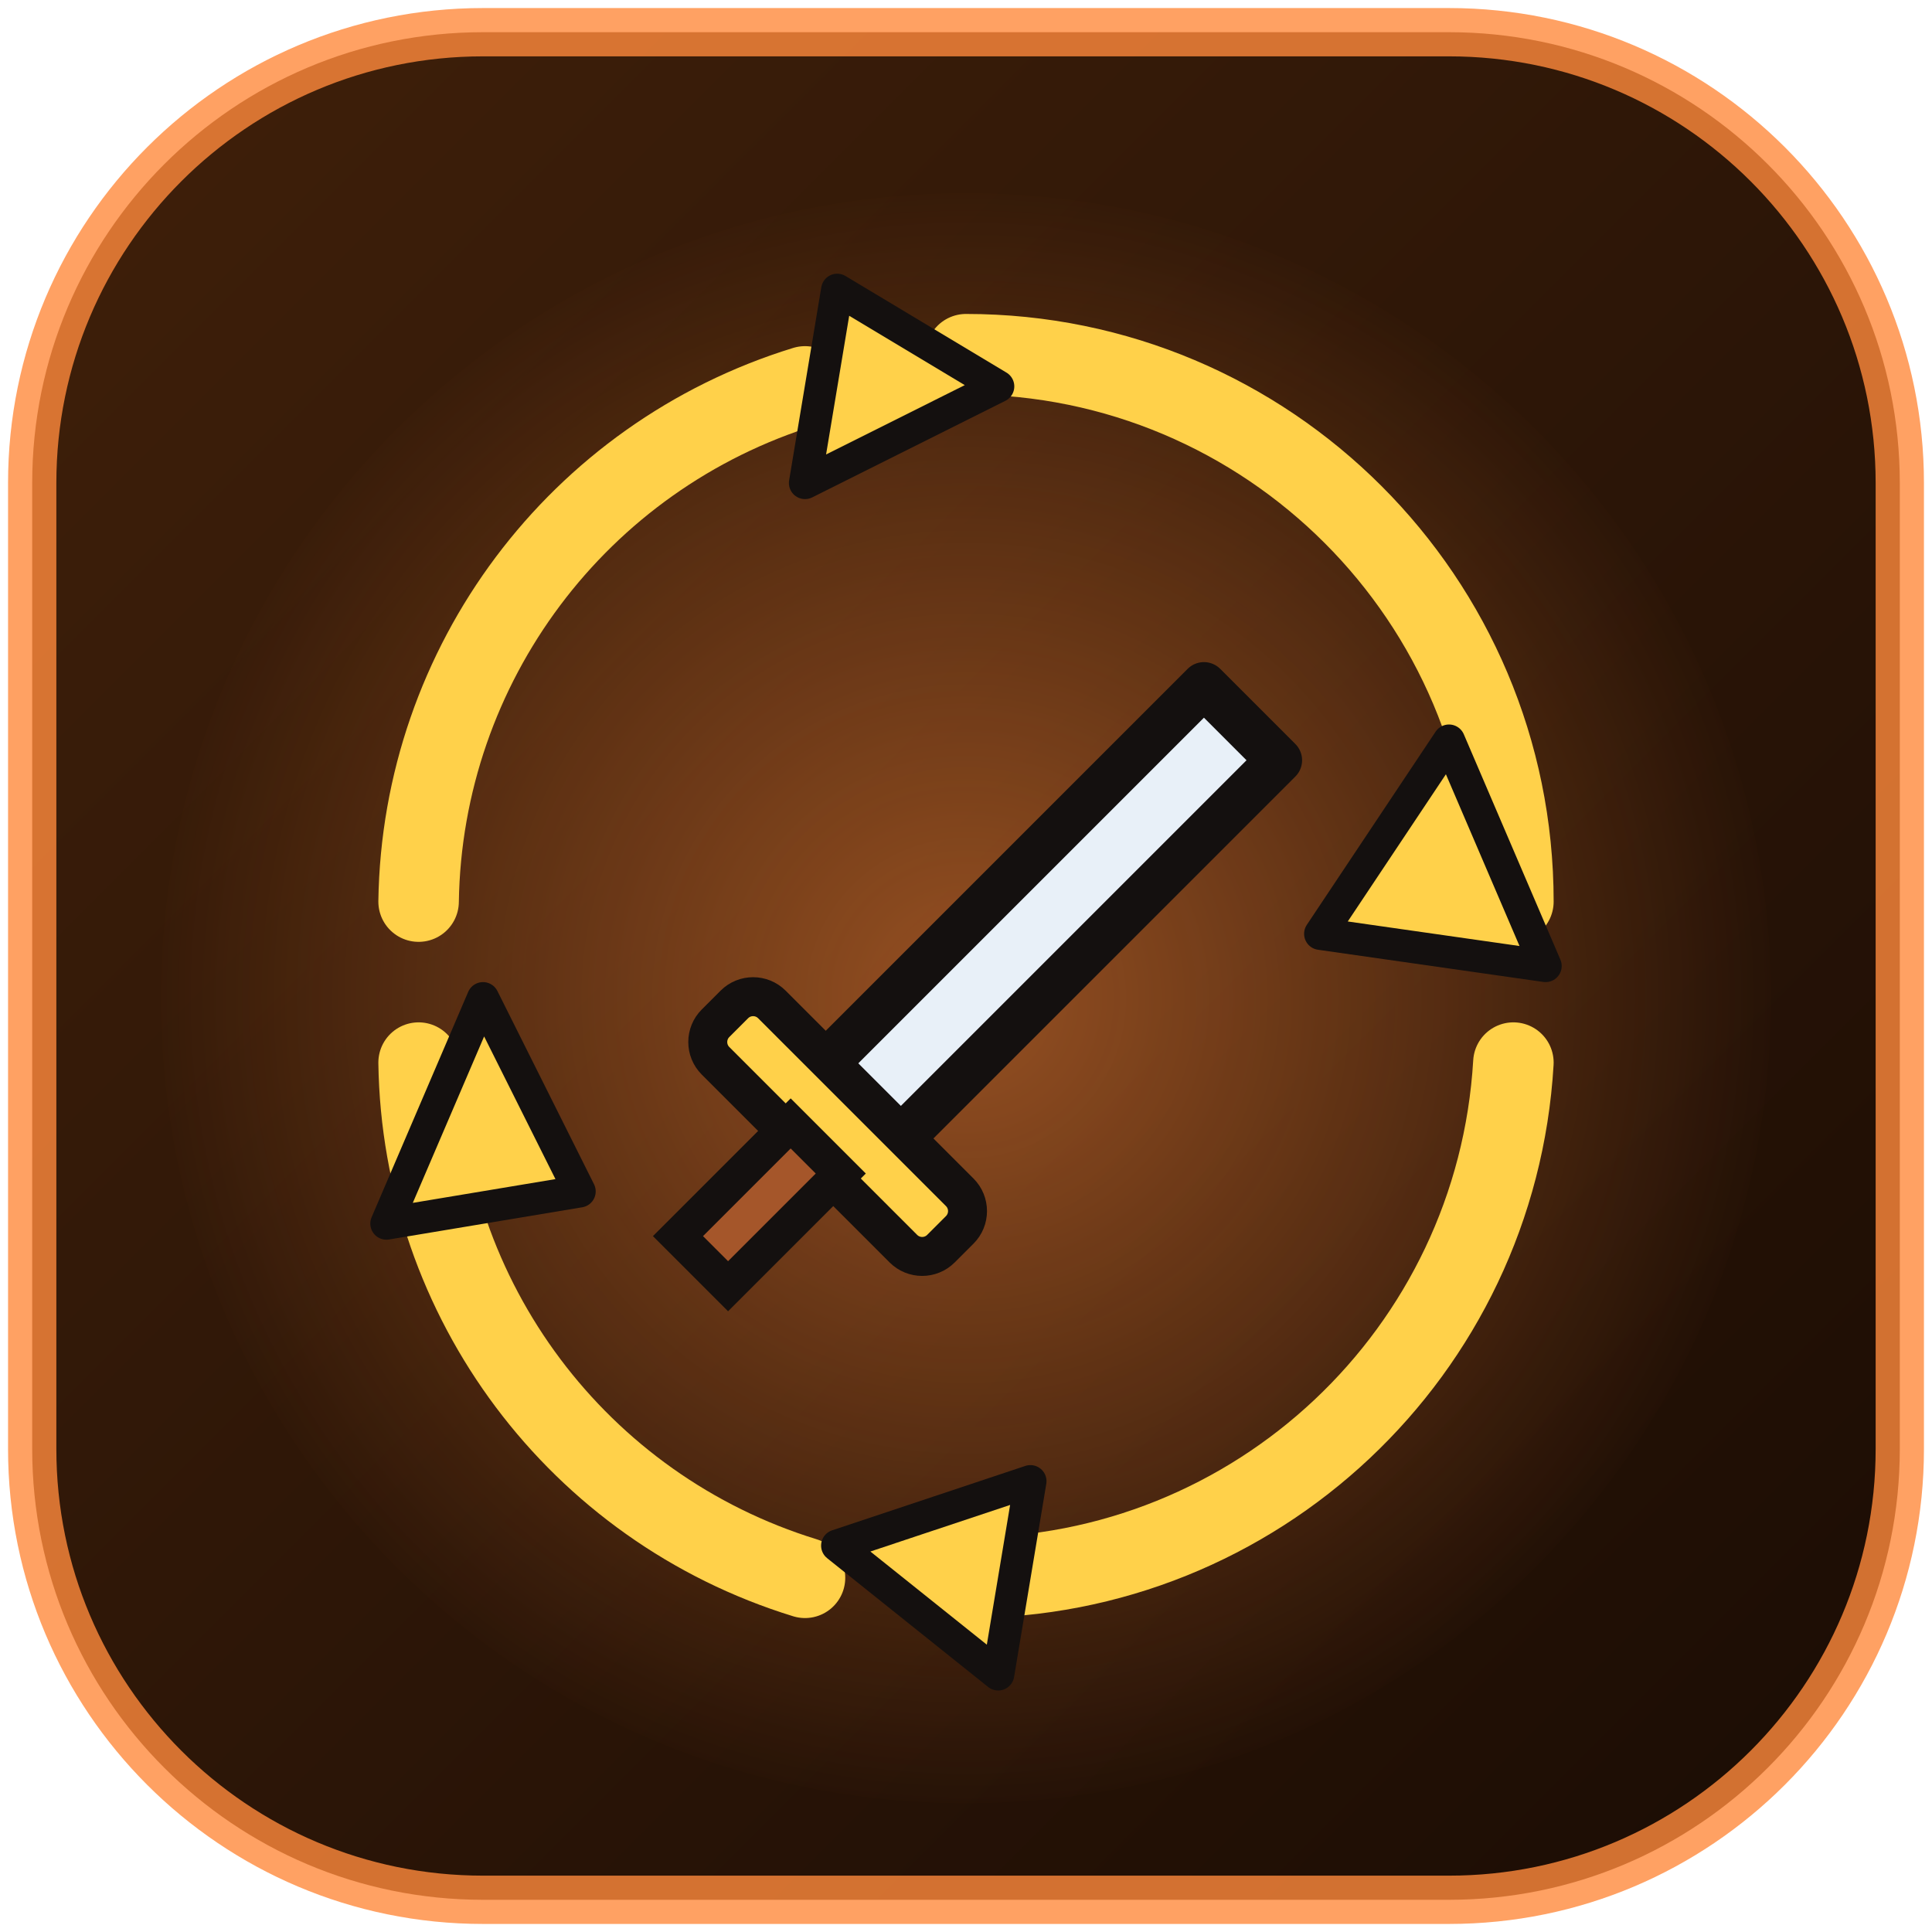
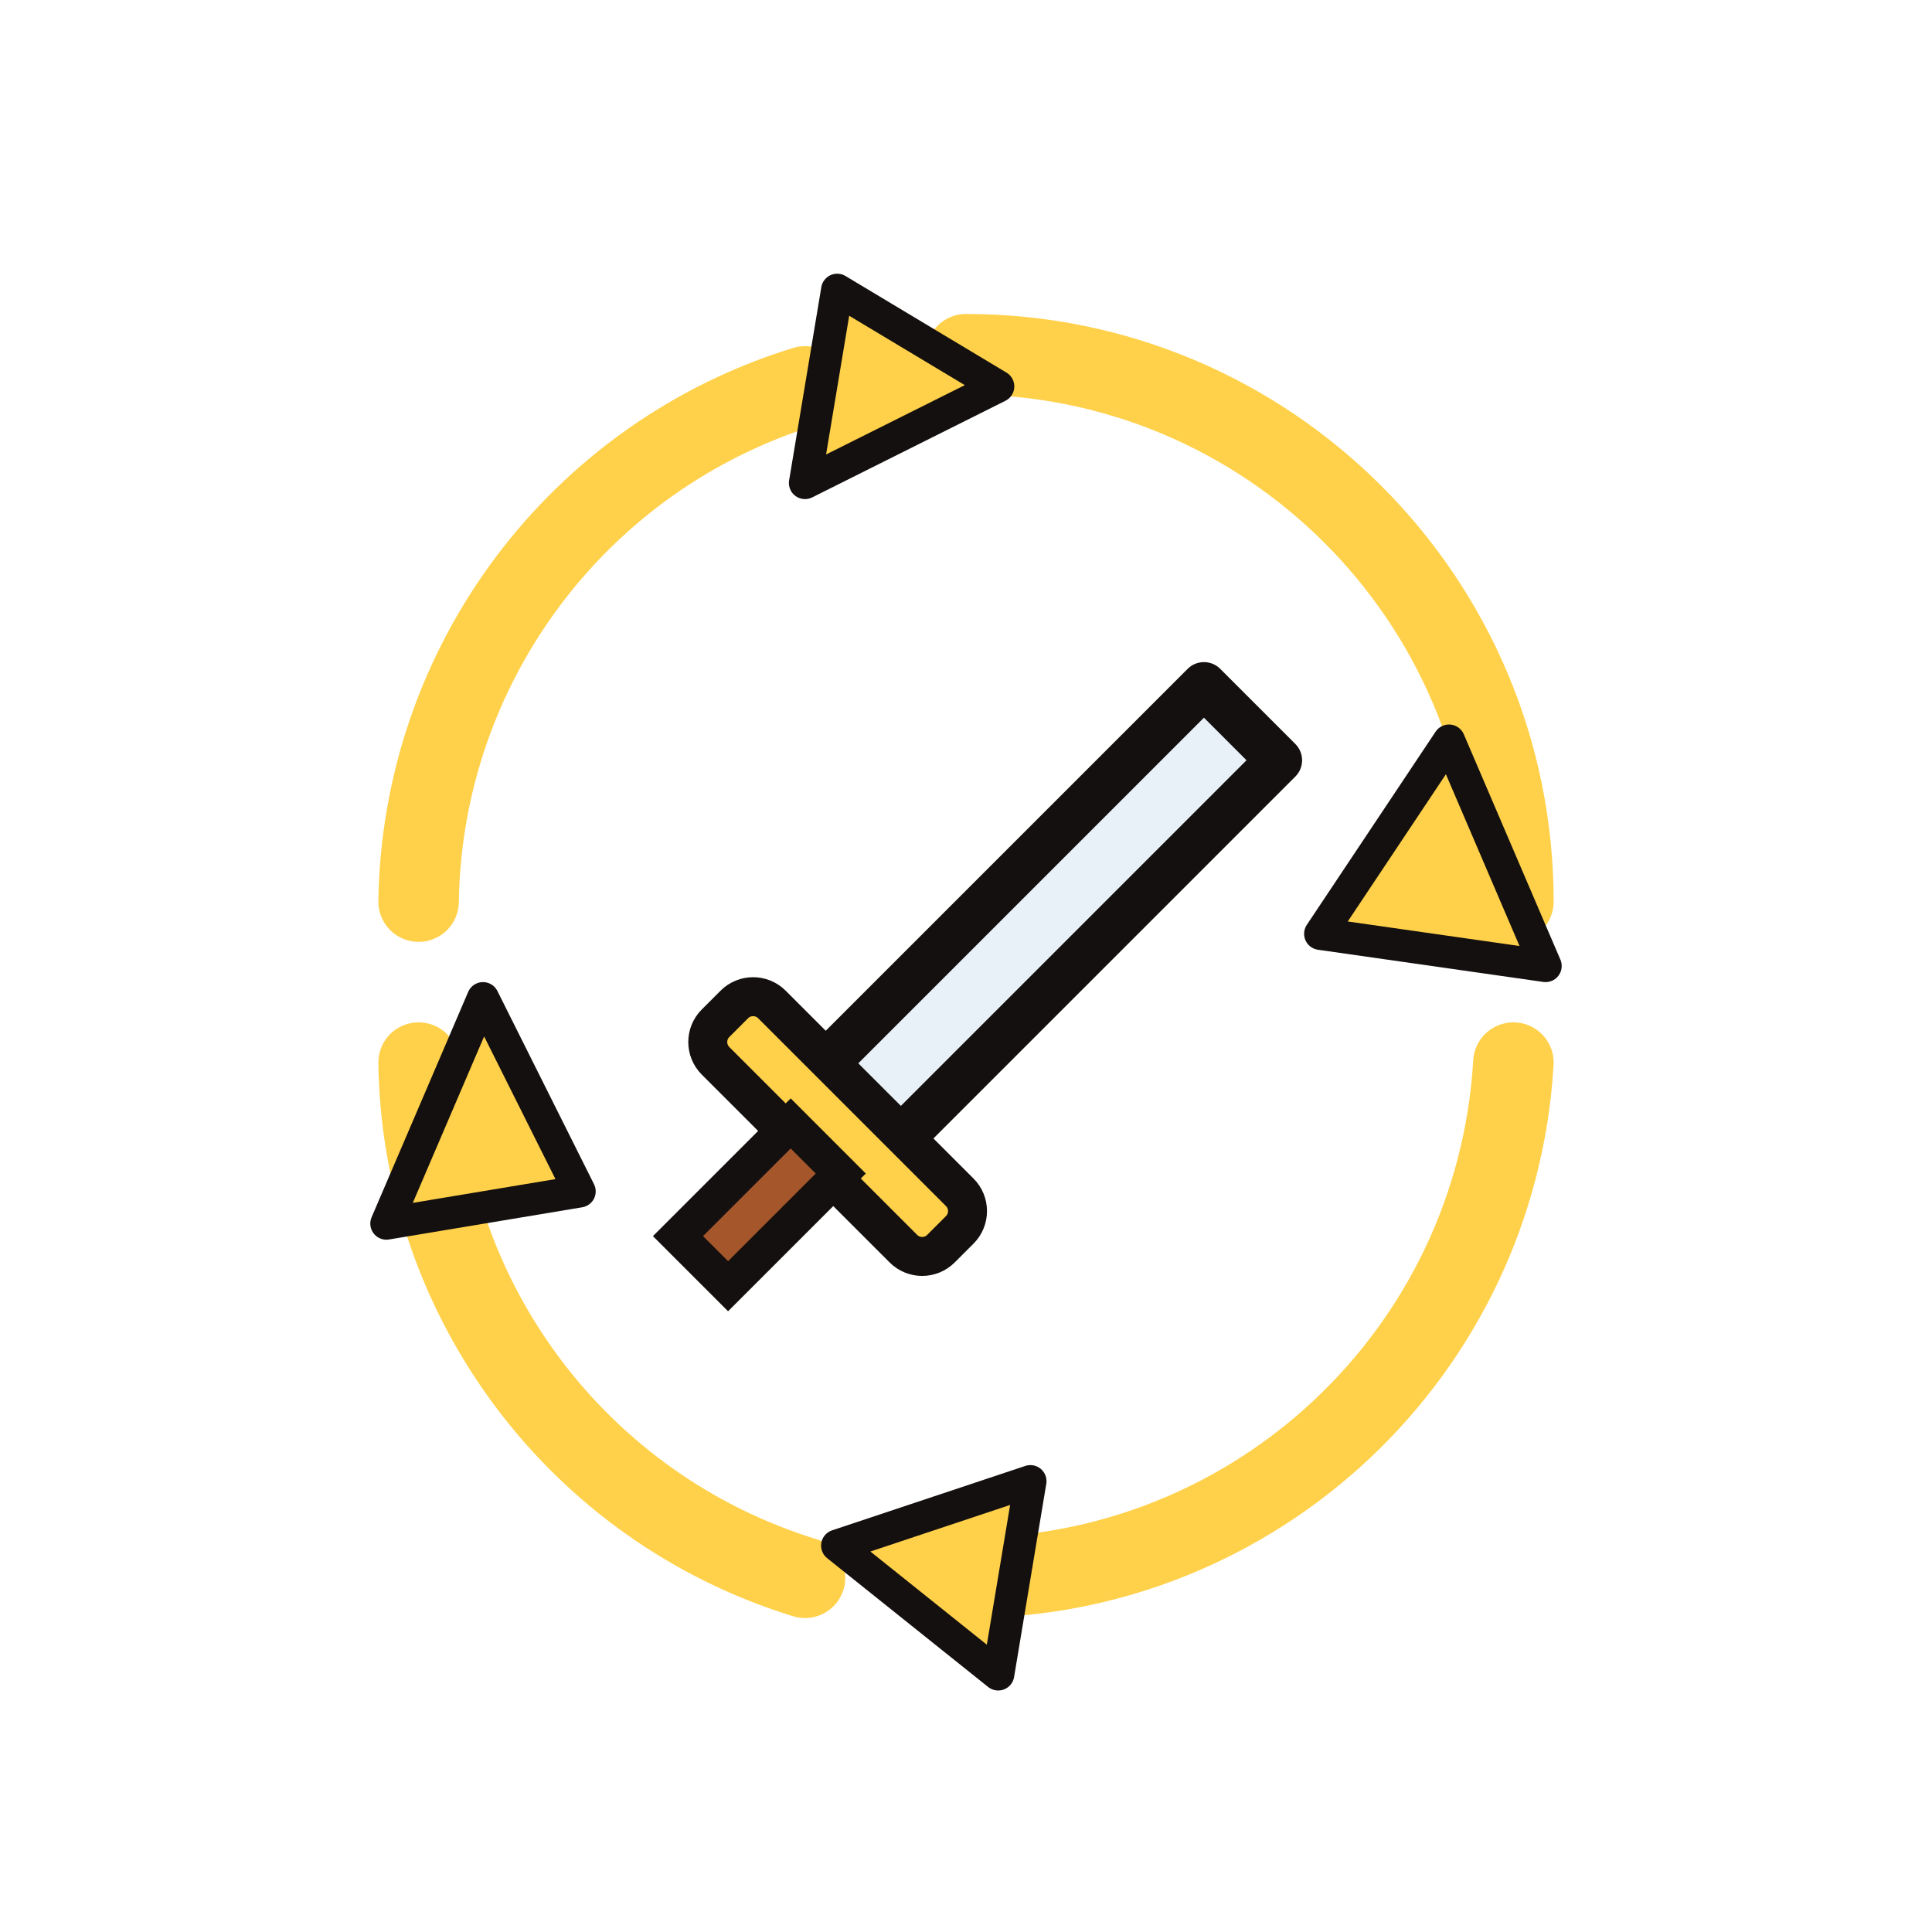
<svg xmlns="http://www.w3.org/2000/svg" viewBox="0 0 120 120">
  <defs>
    <linearGradient id="brelay" x1="0" y1="0" x2="1" y2="1">
      <stop offset="0" stop-color="#40200a" />
      <stop offset="1" stop-color="#1a0c04" />
    </linearGradient>
    <radialGradient id="grelay" cx=".5" cy=".5" r=".5">
      <stop offset="0" stop-color="#ff8a3d" stop-opacity=".5" />
      <stop offset="1" stop-color="#ff8a3d" stop-opacity="0" />
    </radialGradient>
  </defs>
-   <rect x="2" y="2" width="116" height="116" rx="28" fill="url(#brelay)" stroke="#ff8a3d" stroke-opacity=".8" stroke-width="3" />
-   <circle cx="60" cy="62" r="50" fill="url(#grelay)" />
  <path d="M60 22 A34 34 0 0 1 94 56" fill="none" stroke="#ffd14a" stroke-width="5" stroke-linecap="round" />
  <path d="M94 66 A34 34 0 0 1 60 98" fill="none" stroke="#ffd14a" stroke-width="5" stroke-linecap="round" />
  <path d="M50 98 A34 34 0 0 1 26 66" fill="none" stroke="#ffd14a" stroke-width="5" stroke-linecap="round" />
  <path d="M26 56 A34 34 0 0 1 50 24" fill="none" stroke="#ffd14a" stroke-width="5" stroke-linecap="round" />
  <path d="M90 46 L96 60 L82 58 Z M62 104 L52 96 L64 92 Z M24 76 L30 62 L36 74 Z M52 18 L62 24 L50 30 Z" fill="#ffd14a" stroke="#14100f" stroke-width="2" stroke-linejoin="round" />
  <g transform="translate(60 62) rotate(45) scale(1.1)">
    <path d="M-3 -22 L3 -22 L3 8 L0 12 L-3 8 Z" fill="#e8f0f8" stroke="#14100f" stroke-width="2.6" stroke-linejoin="round" />
    <rect x="-9" y="8" width="18" height="4.5" rx="1.5" fill="#ffd14a" stroke="#14100f" stroke-width="2.2" />
    <rect x="-2" y="12" width="4" height="9" fill="#a5562a" stroke="#14100f" stroke-width="2" />
  </g>
</svg>
